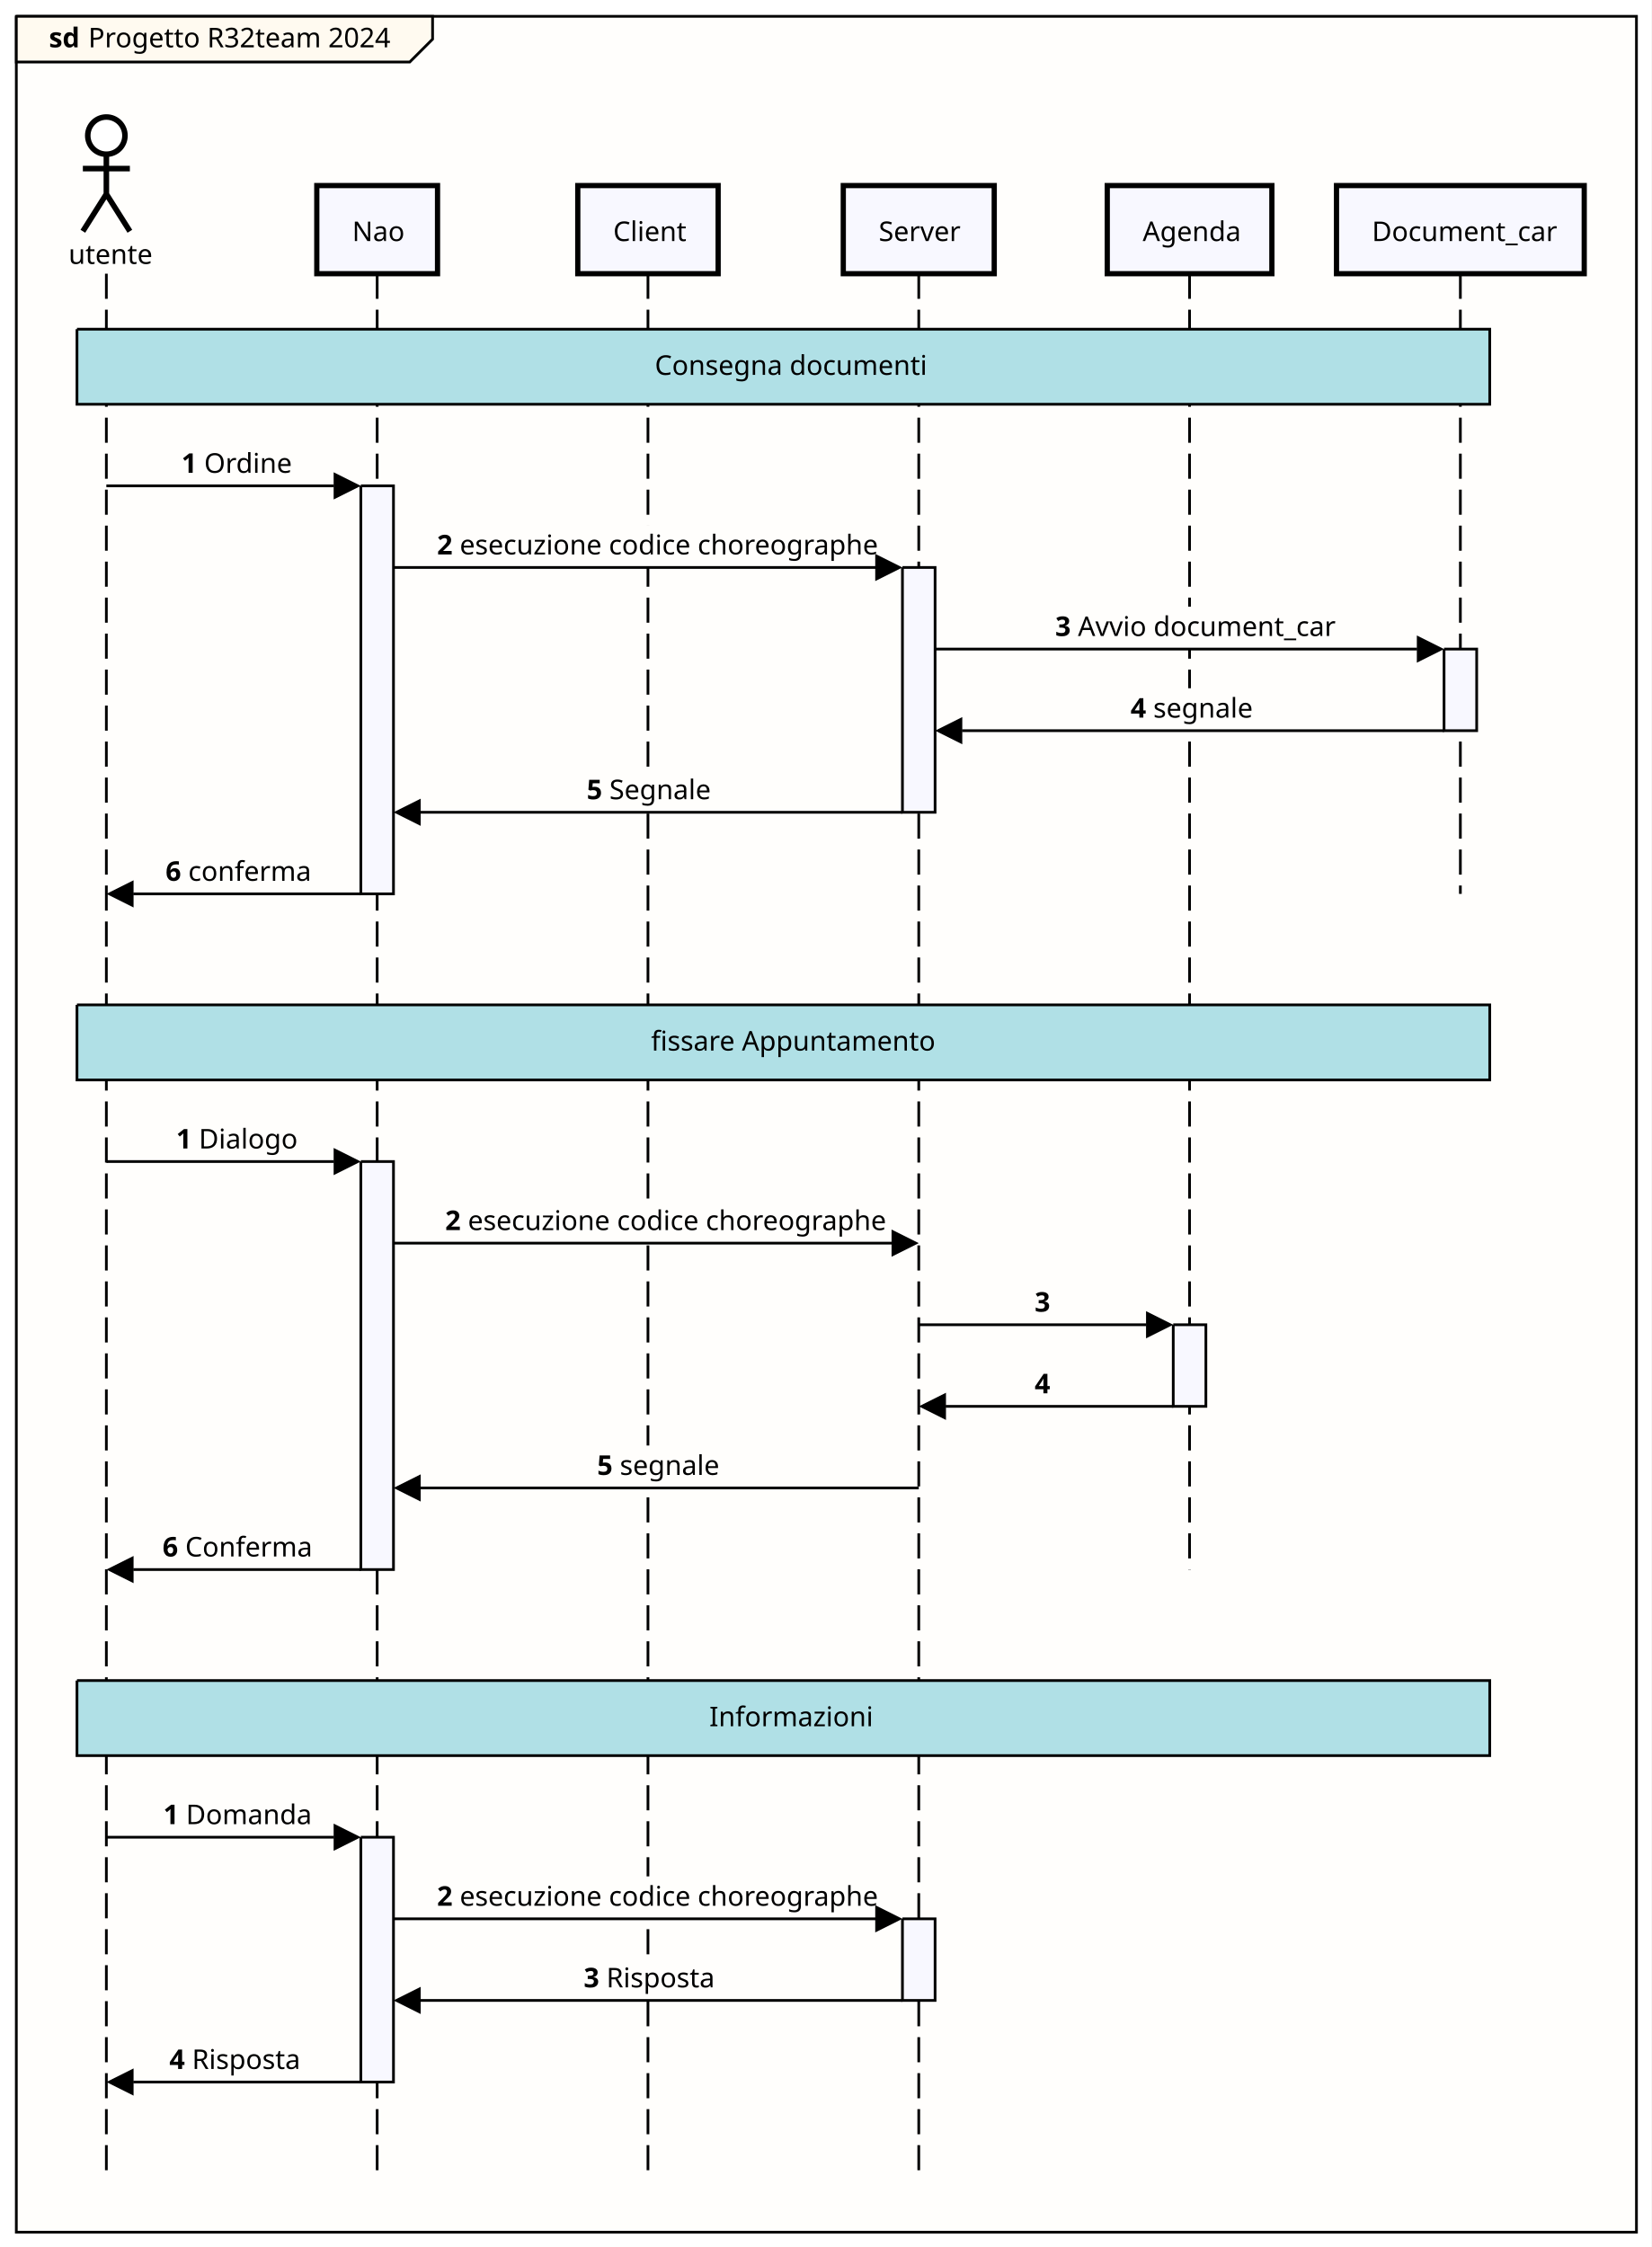
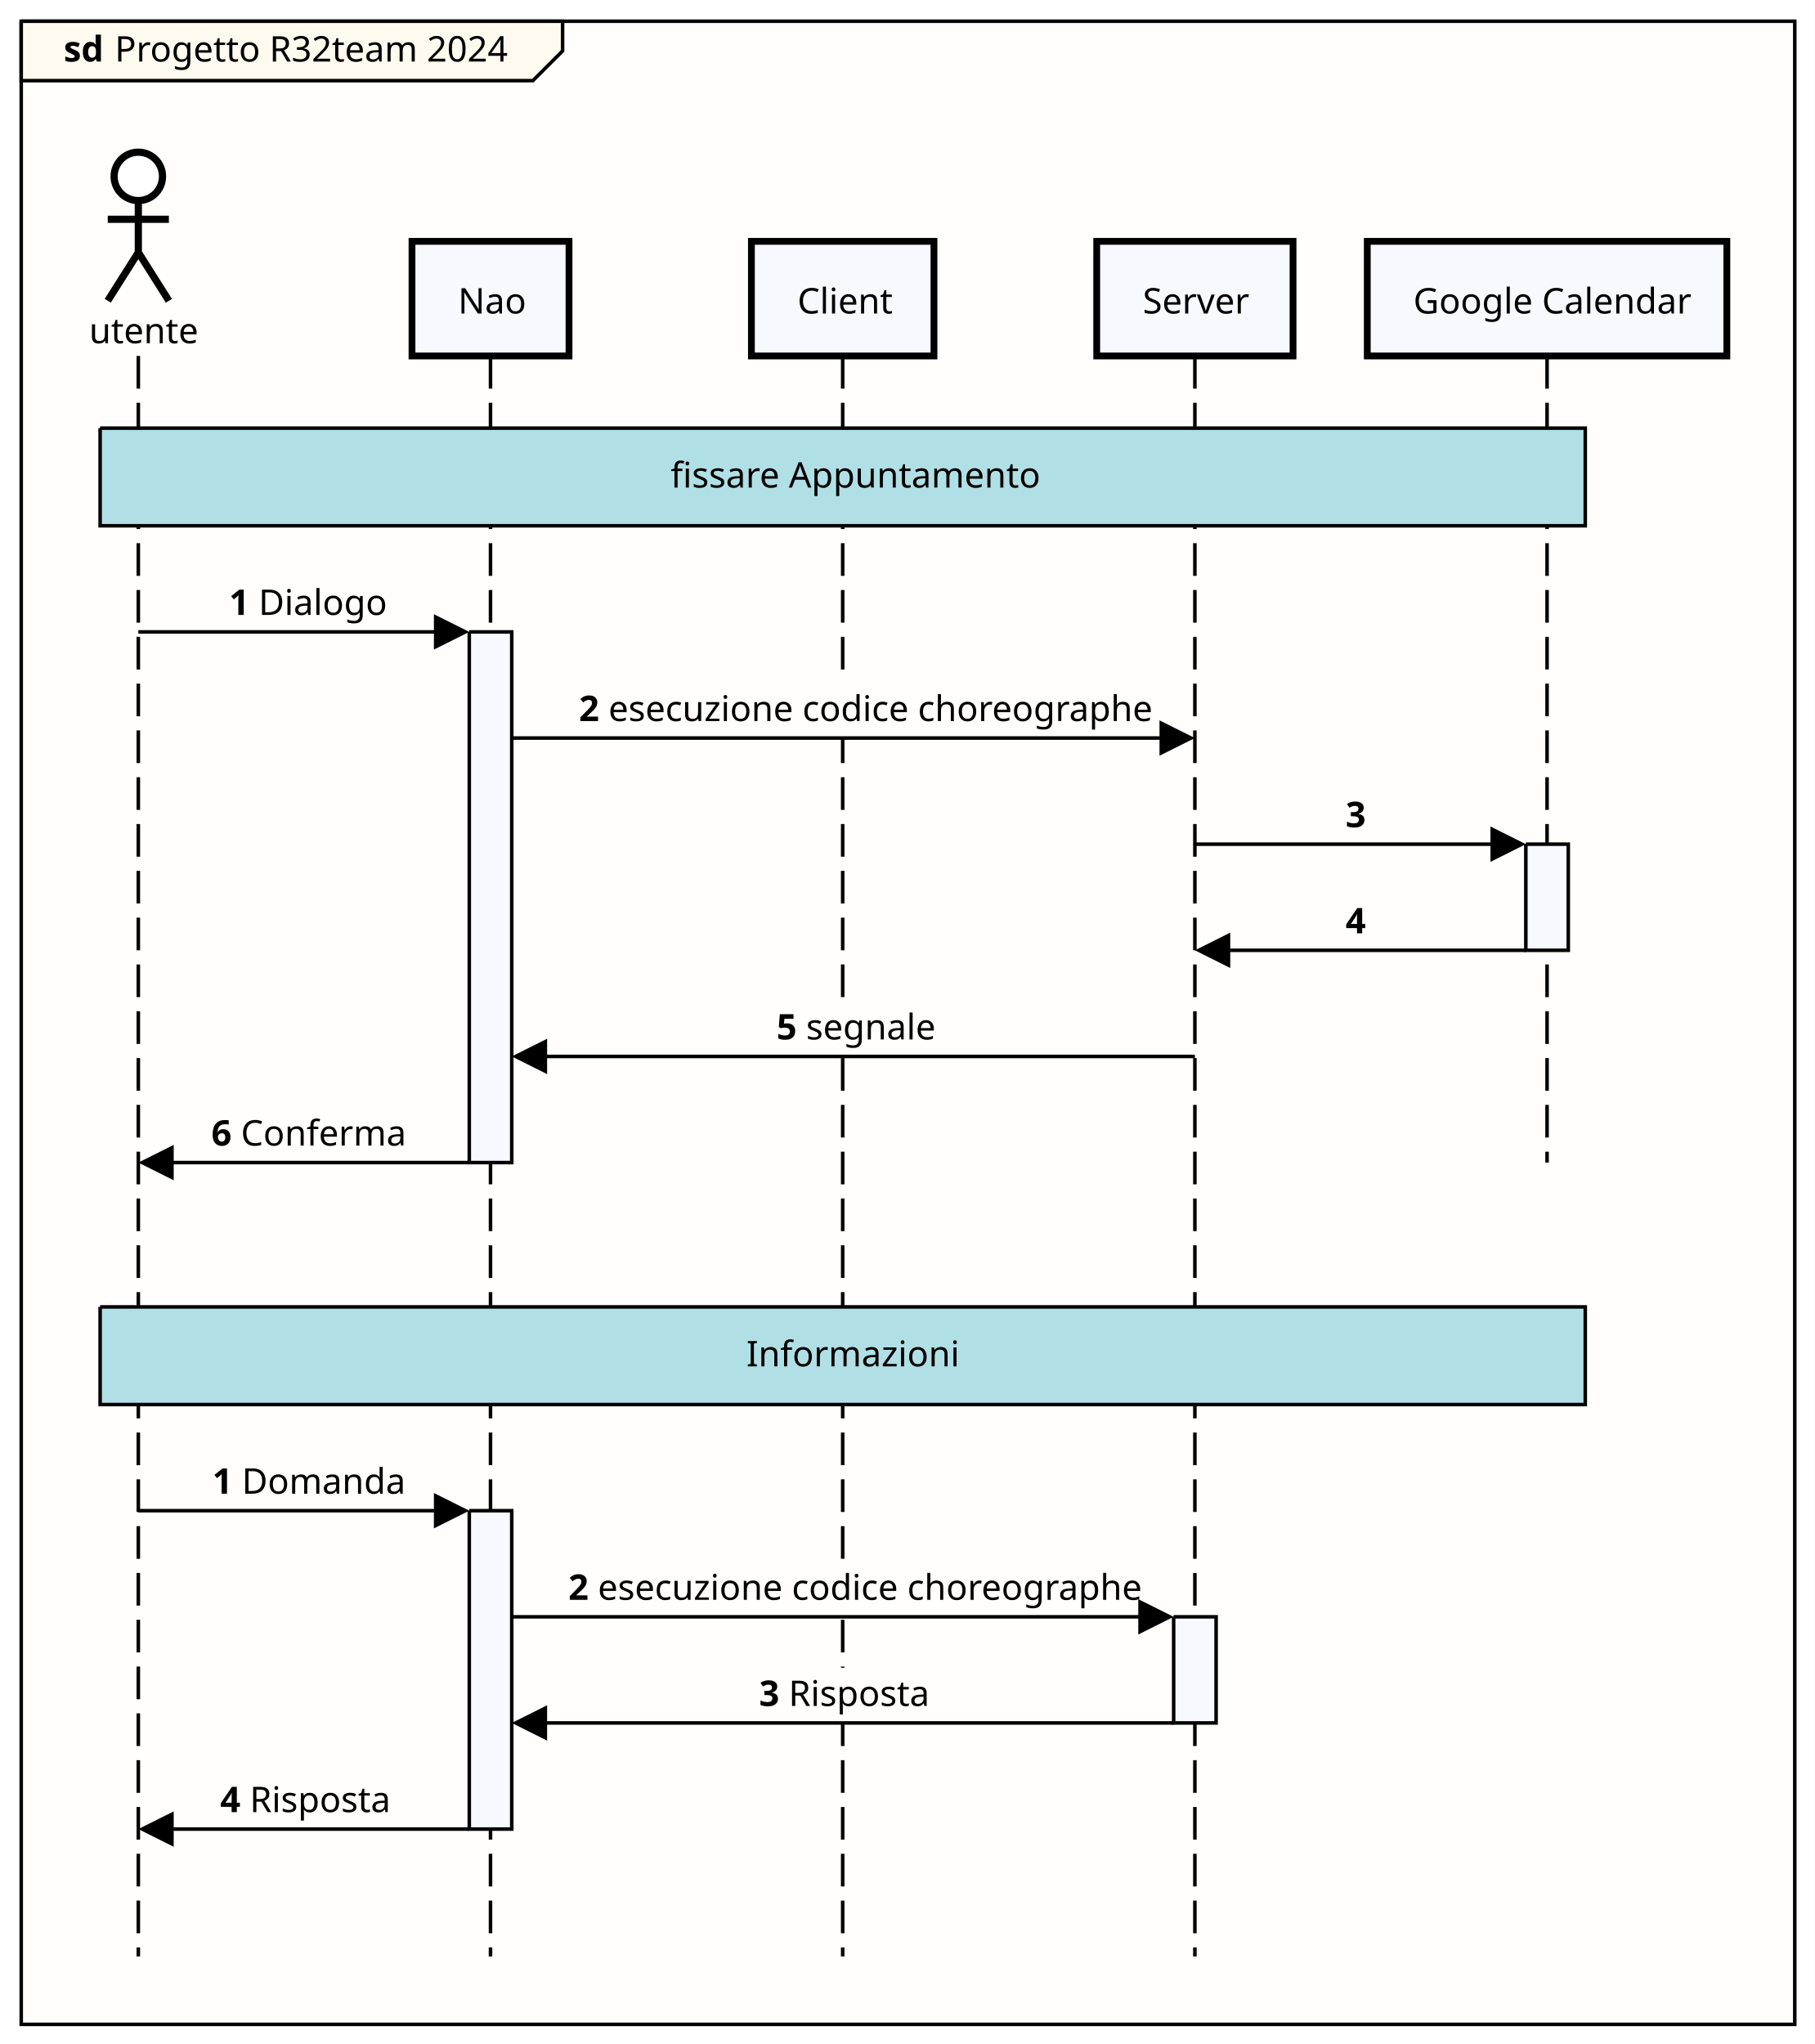
- <svg xmlns="http://www.w3.org/2000/svg" version="1.1" width="890" height="1211">
+ <svg xmlns="http://www.w3.org/2000/svg" version="1.1" width="752" height="847">
  <defs />
  <g>
    <g />
    <g />
    <g />
    <g />
    <g />
    <g />
    <g />
    <g />
    <g />
    <g />
    <g />
    <g />
    <g />
    <g />
    <g />
    <g />
    <g />
    <g />
    <g />
    <g />
    <g />
    <g />
    <g />
    <g />
    <g />
    <g />
    <g />
    <g />
    <g />
    <g />
    <g />
    <g />
    <g />
    <g />
    <g />
    <g />
    <g />
    <g />
    <g />
    <g />
    <g />
    <g />
    <g />
    <g />
-     <g />
-     <g />
-     <g />
-     <g />
-     <g />
-     <g />
-     <g />
-     <g />
-     <g />
-     <g />
-     <g />
-     <g />
-     <g />
-     <g />
-     <g />
-     <g />
-     <g />
-     <g />
-     <g />
-     <g />
-     <g />
-     <g />
-     <g />
-     <g />
-     <g />
-     <g />
-     <g />
-     <g />
-     <g>
-       <rect fill="white" stroke="none" x="0" y="0" width="890" height="1211" />
-     </g>
-     <g>
-       <rect fill="rgb(255,254,252)" stroke="none" x="8.796" y="8.796" width="873.152" height="1194.216" />
-     </g>
-     <g>
-       <path fill="none" stroke="black" paint-order="fill stroke markers" d=" M 57.322 147.507 L 57.322 1174.866" stroke-miterlimit="10" stroke-width="1.466" stroke-dasharray="13.532,5.864" />
-       <path fill="none" stroke="black" paint-order="fill stroke markers" d=" M 203.267 147.507 L 203.267 1174.866" stroke-miterlimit="10" stroke-width="1.466" stroke-dasharray="13.532,5.864" />
-       <path fill="none" stroke="black" paint-order="fill stroke markers" d=" M 349.212 147.507 L 349.212 1174.866" stroke-miterlimit="10" stroke-width="1.466" stroke-dasharray="13.532,5.864" />
-       <path fill="none" stroke="black" paint-order="fill stroke markers" d=" M 495.157 147.507 L 495.157 1174.866" stroke-miterlimit="10" stroke-width="1.466" stroke-dasharray="13.532,5.864" />
-       <path fill="none" stroke="black" paint-order="fill stroke markers" d=" M 641.103 147.507 L 641.103 845.9" stroke-miterlimit="10" stroke-width="1.466" stroke-dasharray="13.532,5.864" />
-       <path fill="none" stroke="black" paint-order="fill stroke markers" d=" M 787.048 147.507 L 787.048 481.75" stroke-miterlimit="10" stroke-width="1.466" stroke-dasharray="13.532,5.864" />
+     <g>
+       <rect fill="white" stroke="none" x="0" y="0" width="752" height="847" />
+     </g>
+     <g>
+       <rect fill="rgb(255,254,252)" stroke="none" x="8.796" y="8.796" width="734.959" height="830.067" />
+     </g>
+     <g>
+       <path fill="none" stroke="black" paint-order="fill stroke markers" d=" M 57.322 147.507 L 57.322 810.716" stroke-miterlimit="10" stroke-width="1.466" stroke-dasharray="13.532,5.864" />
+       <path fill="none" stroke="black" paint-order="fill stroke markers" d=" M 203.267 147.507 L 203.267 810.716" stroke-miterlimit="10" stroke-width="1.466" stroke-dasharray="13.532,5.864" />
+       <path fill="none" stroke="black" paint-order="fill stroke markers" d=" M 349.212 147.507 L 349.212 810.716" stroke-miterlimit="10" stroke-width="1.466" stroke-dasharray="13.532,5.864" />
+       <path fill="none" stroke="black" paint-order="fill stroke markers" d=" M 495.157 147.507 L 495.157 810.716" stroke-miterlimit="10" stroke-width="1.466" stroke-dasharray="13.532,5.864" />
+       <path fill="none" stroke="black" paint-order="fill stroke markers" d=" M 641.103 147.507 L 641.103 481.75" stroke-miterlimit="10" stroke-width="1.466" stroke-dasharray="13.532,5.864" />
    </g>
    <g>
      <g>
        <path fill="white" stroke="black" paint-order="fill stroke markers" d=" M 67.349 73.094 A 10.027 10.027 0 1 1 67.349 73.084 M 57.322 83.121 L 57.322 104.583 M 44.656 90.861 L 69.988 90.861 M 57.322 104.583 L 44.656 124.638 M 57.322 104.583 L 69.988 124.638" stroke-miterlimit="10" stroke-width="2.991" stroke-dasharray="" />
      </g>
      <g>
        <g />
        <text fill="black" stroke="none" font-family="sans-serif" font-size="11pt" font-style="normal" font-weight="normal" text-decoration="normal" x="36.943" y="142.229" text-anchor="start" dominant-baseline="alphabetic" xml:space="preserve">utente</text>
      </g>
      <path fill="none" stroke="none" />
      <g>
        <path fill="#F8F8FF" stroke="black" paint-order="fill stroke markers" d=" M 170.733 100.009 L 235.801 100.009 L 235.801 147.507 L 170.733 147.507 L 170.733 100.009 Z" stroke-miterlimit="10" stroke-width="2.815" stroke-dasharray="" />
      </g>
      <g>
        <g />
        <text fill="black" stroke="none" font-family="sans-serif" font-size="11pt" font-style="normal" font-weight="normal" text-decoration="normal" x="189.821" y="129.915" text-anchor="start" dominant-baseline="alphabetic" xml:space="preserve">Nao</text>
      </g>
      <path fill="none" stroke="none" />
      <g>
        <path fill="#F8F8FF" stroke="black" paint-order="fill stroke markers" d=" M 311.385 100.009 L 387.04 100.009 L 387.04 147.507 L 311.385 147.507 L 311.385 100.009 Z" stroke-miterlimit="10" stroke-width="2.815" stroke-dasharray="" />
      </g>
      <g>
        <g />
        <text fill="black" stroke="none" font-family="sans-serif" font-size="11pt" font-style="normal" font-weight="normal" text-decoration="normal" x="330.472" y="129.915" text-anchor="start" dominant-baseline="alphabetic" xml:space="preserve">Client</text>
      </g>
      <path fill="none" stroke="none" />
      <g>
        <path fill="#F8F8FF" stroke="black" paint-order="fill stroke markers" d=" M 454.481 100.009 L 535.834 100.009 L 535.834 147.507 L 454.481 147.507 L 454.481 100.009 Z" stroke-miterlimit="10" stroke-width="2.815" stroke-dasharray="" />
      </g>
      <g>
        <g />
        <text fill="black" stroke="none" font-family="sans-serif" font-size="11pt" font-style="normal" font-weight="normal" text-decoration="normal" x="473.568" y="129.915" text-anchor="start" dominant-baseline="alphabetic" xml:space="preserve">Server</text>
      </g>
      <path fill="none" stroke="none" />
      <g>
-         <path fill="#F8F8FF" stroke="black" paint-order="fill stroke markers" d=" M 596.744 100.009 L 685.462 100.009 L 685.462 147.507 L 596.744 147.507 L 596.744 100.009 Z" stroke-miterlimit="10" stroke-width="2.815" stroke-dasharray="" />
-       </g>
-       <g>
-         <g />
-         <text fill="black" stroke="none" font-family="sans-serif" font-size="11pt" font-style="normal" font-weight="normal" text-decoration="normal" x="615.831" y="129.915" text-anchor="start" dominant-baseline="alphabetic" xml:space="preserve">Agenda</text>
-       </g>
-       <path fill="none" stroke="none" />
-       <g>
-         <path fill="#F8F8FF" stroke="black" paint-order="fill stroke markers" d=" M 720.294 100.009 L 853.801 100.009 L 853.801 147.507 L 720.294 147.507 L 720.294 100.009 Z" stroke-miterlimit="10" stroke-width="2.815" stroke-dasharray="" />
-       </g>
-       <g>
-         <g />
-         <text fill="black" stroke="none" font-family="sans-serif" font-size="11pt" font-style="normal" font-weight="normal" text-decoration="normal" x="739.381" y="129.915" text-anchor="start" dominant-baseline="alphabetic" xml:space="preserve">Document_car</text>
+         <path fill="#F8F8FF" stroke="black" paint-order="fill stroke markers" d=" M 566.597 100.009 L 715.608 100.009 L 715.608 147.507 L 566.597 147.507 L 566.597 100.009 Z" stroke-miterlimit="10" stroke-width="2.815" stroke-dasharray="" />
+       </g>
+       <g>
+         <g />
+         <text fill="black" stroke="none" font-family="sans-serif" font-size="11pt" font-style="normal" font-weight="normal" text-decoration="normal" x="585.684" y="129.915" text-anchor="start" dominant-baseline="alphabetic" xml:space="preserve">Google Calendar</text>
      </g>
    </g>
    <g>
      <path fill="#F8F8FF" stroke="black" paint-order="fill stroke markers" d=" M 194.471 261.853 L 212.063 261.853 L 212.063 481.75 L 194.471 481.75 L 194.471 261.853" stroke-miterlimit="10" stroke-width="1.466" stroke-dasharray="" />
-       <path fill="#F8F8FF" stroke="black" paint-order="fill stroke markers" d=" M 486.362 305.833 L 503.953 305.833 L 503.953 437.771 L 486.362 437.771 L 486.362 305.833" stroke-miterlimit="10" stroke-width="1.466" stroke-dasharray="" />
-       <path fill="#F8F8FF" stroke="black" paint-order="fill stroke markers" d=" M 778.252 349.812 L 795.844 349.812 L 795.844 393.791 L 778.252 393.791 L 778.252 349.812" stroke-miterlimit="10" stroke-width="1.466" stroke-dasharray="" />
-       <path fill="#F8F8FF" stroke="black" paint-order="fill stroke markers" d=" M 194.471 626.003 L 212.063 626.003 L 212.063 845.9 L 194.471 845.9 L 194.471 626.003" stroke-miterlimit="10" stroke-width="1.466" stroke-dasharray="" />
-       <path fill="#F8F8FF" stroke="black" paint-order="fill stroke markers" d=" M 632.307 713.961 L 649.898 713.961 L 649.898 757.941 L 632.307 757.941 L 632.307 713.961" stroke-miterlimit="10" stroke-width="1.466" stroke-dasharray="" />
-       <path fill="#F8F8FF" stroke="black" paint-order="fill stroke markers" d=" M 194.471 990.152 L 212.063 990.152 L 212.063 1122.09 L 194.471 1122.09 L 194.471 990.152" stroke-miterlimit="10" stroke-width="1.466" stroke-dasharray="" />
-       <path fill="#F8F8FF" stroke="black" paint-order="fill stroke markers" d=" M 486.362 1034.131 L 503.953 1034.131 L 503.953 1078.111 L 486.362 1078.111 L 486.362 1034.131" stroke-miterlimit="10" stroke-width="1.466" stroke-dasharray="" />
-       <g>
-         <g />
-         <g />
-         <path fill="none" stroke="black" paint-order="fill stroke markers" d=" M 8.796 8.796 L 881.948 8.796 L 881.948 1203.012 L 8.796 1203.012 L 8.796 8.796 Z" stroke-miterlimit="10" stroke-width="1.466" stroke-dasharray="" />
+       <path fill="#F8F8FF" stroke="black" paint-order="fill stroke markers" d=" M 632.307 349.812 L 649.898 349.812 L 649.898 393.791 L 632.307 393.791 L 632.307 349.812" stroke-miterlimit="10" stroke-width="1.466" stroke-dasharray="" />
+       <path fill="#F8F8FF" stroke="black" paint-order="fill stroke markers" d=" M 194.471 626.003 L 212.063 626.003 L 212.063 757.941 L 194.471 757.941 L 194.471 626.003" stroke-miterlimit="10" stroke-width="1.466" stroke-dasharray="" />
+       <path fill="#F8F8FF" stroke="black" paint-order="fill stroke markers" d=" M 486.362 669.982 L 503.953 669.982 L 503.953 713.961 L 486.362 713.961 L 486.362 669.982" stroke-miterlimit="10" stroke-width="1.466" stroke-dasharray="" />
+       <g>
+         <g />
+         <g />
+         <path fill="none" stroke="black" paint-order="fill stroke markers" d=" M 8.796 8.796 L 743.755 8.796 L 743.755 838.863 L 8.796 838.863 L 8.796 8.796 Z" stroke-miterlimit="10" stroke-width="1.466" stroke-dasharray="" />
        <path fill="#FFFAF0" stroke="black" paint-order="fill stroke markers" d=" M 8.796 8.796 L 8.796 33.424 L 220.823 33.424 L 233.137 21.11 L 233.137 8.796 L 8.796 8.796" stroke-miterlimit="10" stroke-width="1.466" stroke-dasharray="" />
        <text fill="black" stroke="none" font-family="sans-serif" font-size="11pt" font-style="normal" font-weight="bold" text-decoration="normal" x="26.388" y="25.508" text-anchor="start" dominant-baseline="alphabetic" xml:space="preserve">sd</text>
        <text fill="black" stroke="none" font-family="sans-serif" font-size="11pt" font-style="normal" font-weight="normal" text-decoration="normal" x="47.569" y="25.508" text-anchor="start" dominant-baseline="alphabetic" xml:space="preserve">Progetto R32team 2024</text>
      </g>
-       <path fill="#B0E0E6" stroke="black" paint-order="fill stroke markers" d=" M 41.489 177.413 L 802.88 177.413 L 802.88 217.874 L 41.489 217.874 L 41.489 177.413" stroke-miterlimit="10" stroke-width="1.466" stroke-dasharray="" />
-       <g>
-         <text fill="black" stroke="none" font-family="sans-serif" font-size="11pt" font-style="normal" font-weight="normal" text-decoration="normal" x="352.911" y="202.041" text-anchor="start" dominant-baseline="alphabetic" xml:space="preserve">Consegna documenti</text>
-       </g>
-       <g>
-         <g>
-           <rect fill="rgb(255,254,252)" stroke="none" x="95.144" y="238.984" width="61.505" height="22.869" />
-         </g>
-         <text fill="black" stroke="none" font-family="sans-serif" font-size="11pt" font-style="normal" font-weight="normal" text-decoration="normal" x="110.009" y="254.817" text-anchor="start" dominant-baseline="alphabetic" xml:space="preserve">Ordine</text>
-         <g>
-           <text fill="black" stroke="none" font-family="sans-serif" font-size="11pt" font-style="normal" font-weight="bold" text-decoration="normal" x="97.783" y="254.817" text-anchor="start" dominant-baseline="alphabetic" xml:space="preserve">1 </text>
+       <path fill="#B0E0E6" stroke="black" paint-order="fill stroke markers" d=" M 41.489 177.413 L 656.935 177.413 L 656.935 217.874 L 41.489 217.874 L 41.489 177.413" stroke-miterlimit="10" stroke-width="1.466" stroke-dasharray="" />
+       <g>
+         <text fill="black" stroke="none" font-family="sans-serif" font-size="11pt" font-style="normal" font-weight="normal" text-decoration="normal" x="277.906" y="202.041" text-anchor="start" dominant-baseline="alphabetic" xml:space="preserve">fissare Appuntamento</text>
+       </g>
+       <g>
+         <g>
+           <rect fill="rgb(255,254,252)" stroke="none" x="92.288" y="238.984" width="67.217" height="22.869" />
+         </g>
+         <text fill="black" stroke="none" font-family="sans-serif" font-size="11pt" font-style="normal" font-weight="normal" text-decoration="normal" x="107.153" y="254.817" text-anchor="start" dominant-baseline="alphabetic" xml:space="preserve">Dialogo</text>
+         <g>
+           <text fill="black" stroke="none" font-family="sans-serif" font-size="11pt" font-style="normal" font-weight="bold" text-decoration="normal" x="94.927" y="254.817" text-anchor="start" dominant-baseline="alphabetic" xml:space="preserve">1 </text>
        </g>
      </g>
      <g>
        <path fill="none" stroke="black" paint-order="fill stroke markers" d=" M 57.322 261.853 L 179.987 261.853" stroke-miterlimit="10" stroke-width="1.466" stroke-dasharray="" />
        <g transform="translate(194.4713,261.8533) translate(-194.4713,-261.8533)">
          <path fill="black" stroke="none" paint-order="stroke fill markers" d=" M 179.812 254.523 L 194.471 261.853 L 179.812 269.183 Z" />
        </g>
      </g>
      <g>
        <g>
-           <rect fill="rgb(255,254,252)" stroke="none" x="232.88" y="282.963" width="232.665" height="22.869" />
-         </g>
-         <text fill="black" stroke="none" font-family="sans-serif" font-size="11pt" font-style="normal" font-weight="normal" text-decoration="normal" x="247.745" y="298.796" text-anchor="start" dominant-baseline="alphabetic" xml:space="preserve">esecuzione codice choreographe</text>
-         <g>
-           <text fill="black" stroke="none" font-family="sans-serif" font-size="11pt" font-style="normal" font-weight="bold" text-decoration="normal" x="235.519" y="298.796" text-anchor="start" dominant-baseline="alphabetic" xml:space="preserve">2 </text>
-         </g>
-       </g>
-       <g>
-         <path fill="none" stroke="black" paint-order="fill stroke markers" d=" M 212.063 305.833 L 471.878 305.833" stroke-miterlimit="10" stroke-width="1.466" stroke-dasharray="" />
-         <g transform="translate(486.3616,305.8327) translate(-486.3616,-305.8327)">
-           <path fill="black" stroke="none" paint-order="stroke fill markers" d=" M 471.702 298.503 L 486.362 305.833 L 471.702 313.163 Z" />
-         </g>
-       </g>
-       <g>
-         <g>
-           <rect fill="rgb(255,254,252)" stroke="none" x="566.069" y="326.943" width="150.066" height="22.869" />
-         </g>
-         <text fill="black" stroke="none" font-family="sans-serif" font-size="11pt" font-style="normal" font-weight="normal" text-decoration="normal" x="580.934" y="342.775" text-anchor="start" dominant-baseline="alphabetic" xml:space="preserve">Avvio document_car</text>
-         <g>
-           <text fill="black" stroke="none" font-family="sans-serif" font-size="11pt" font-style="normal" font-weight="bold" text-decoration="normal" x="568.708" y="342.775" text-anchor="start" dominant-baseline="alphabetic" xml:space="preserve">3 </text>
-         </g>
-       </g>
-       <g>
-         <path fill="none" stroke="black" paint-order="fill stroke markers" d=" M 503.953 349.812 L 763.768 349.812" stroke-miterlimit="10" stroke-width="1.466" stroke-dasharray="" />
-         <g transform="translate(778.2518,349.8121) translate(-778.2518,-349.8121)">
-           <path fill="black" stroke="none" paint-order="stroke fill markers" d=" M 763.592 342.482 L 778.252 349.812 L 763.592 357.142 Z" />
-         </g>
-       </g>
-       <g>
-         <g>
-           <rect fill="rgb(255,254,252)" stroke="none" x="606.674" y="370.922" width="68.857" height="22.869" />
-         </g>
-         <text fill="black" stroke="none" font-family="sans-serif" font-size="11pt" font-style="normal" font-weight="normal" text-decoration="normal" x="621.539" y="386.755" text-anchor="start" dominant-baseline="alphabetic" xml:space="preserve">segnale</text>
-         <g>
-           <text fill="black" stroke="none" font-family="sans-serif" font-size="11pt" font-style="normal" font-weight="bold" text-decoration="normal" x="609.313" y="386.755" text-anchor="start" dominant-baseline="alphabetic" xml:space="preserve">4 </text>
-         </g>
-       </g>
-       <g>
-         <path fill="none" stroke="black" paint-order="fill stroke markers" d=" M 778.252 393.791 L 518.437 393.791" stroke-miterlimit="10" stroke-width="1.466" stroke-dasharray="" />
-         <g transform="translate(503.9533,393.7915) translate(-503.9533,-393.7915)">
-           <path fill="black" stroke="none" paint-order="stroke fill markers" d=" M 518.613 386.462 L 503.953 393.791 L 518.613 401.121 Z" />
-         </g>
-       </g>
-       <g>
-         <g>
-           <rect fill="rgb(255,254,252)" stroke="none" x="313.56" y="414.902" width="71.305" height="22.869" />
-         </g>
-         <text fill="black" stroke="none" font-family="sans-serif" font-size="11pt" font-style="normal" font-weight="normal" text-decoration="normal" x="328.425" y="430.734" text-anchor="start" dominant-baseline="alphabetic" xml:space="preserve">Segnale</text>
-         <g>
-           <text fill="black" stroke="none" font-family="sans-serif" font-size="11pt" font-style="normal" font-weight="bold" text-decoration="normal" x="316.199" y="430.734" text-anchor="start" dominant-baseline="alphabetic" xml:space="preserve">5 </text>
-         </g>
-       </g>
-       <g>
-         <path fill="none" stroke="black" paint-order="fill stroke markers" d=" M 486.362 437.771 L 226.547 437.771" stroke-miterlimit="10" stroke-width="1.466" stroke-dasharray="" />
+           <rect fill="rgb(255,254,252)" stroke="none" x="237.278" y="282.963" width="232.665" height="22.869" />
+         </g>
+         <text fill="black" stroke="none" font-family="sans-serif" font-size="11pt" font-style="normal" font-weight="normal" text-decoration="normal" x="252.143" y="298.796" text-anchor="start" dominant-baseline="alphabetic" xml:space="preserve">esecuzione codice choreographe</text>
+         <g>
+           <text fill="black" stroke="none" font-family="sans-serif" font-size="11pt" font-style="normal" font-weight="bold" text-decoration="normal" x="239.917" y="298.796" text-anchor="start" dominant-baseline="alphabetic" xml:space="preserve">2 </text>
+         </g>
+       </g>
+       <g>
+         <path fill="none" stroke="black" paint-order="fill stroke markers" d=" M 212.063 305.833 L 480.674 305.833" stroke-miterlimit="10" stroke-width="1.466" stroke-dasharray="" />
+         <g transform="translate(495.1575,305.8327) translate(-495.1575,-305.8327)">
+           <path fill="black" stroke="none" paint-order="stroke fill markers" d=" M 480.498 298.503 L 495.157 305.833 L 480.498 313.163 Z" />
+         </g>
+       </g>
+       <g>
+         <g>
+           <rect fill="rgb(255,254,252)" stroke="none" x="554.98" y="326.943" width="17.504" height="22.869" />
+         </g>
+         <text fill="black" stroke="none" font-family="sans-serif" font-size="11pt" font-style="normal" font-weight="normal" text-decoration="normal" x="569.845" y="342.775" text-anchor="start" dominant-baseline="alphabetic" xml:space="preserve" />
+         <g>
+           <text fill="black" stroke="none" font-family="sans-serif" font-size="11pt" font-style="normal" font-weight="bold" text-decoration="normal" x="557.619" y="342.775" text-anchor="start" dominant-baseline="alphabetic" xml:space="preserve">3 </text>
+         </g>
+       </g>
+       <g>
+         <path fill="none" stroke="black" paint-order="fill stroke markers" d=" M 495.157 349.812 L 617.823 349.812" stroke-miterlimit="10" stroke-width="1.466" stroke-dasharray="" />
+         <g transform="translate(632.3067,349.8121) translate(-632.3067,-349.8121)">
+           <path fill="black" stroke="none" paint-order="stroke fill markers" d=" M 617.647 342.482 L 632.307 349.812 L 617.647 357.142 Z" />
+         </g>
+       </g>
+       <g>
+         <g>
+           <rect fill="rgb(255,254,252)" stroke="none" x="554.98" y="370.922" width="17.504" height="22.869" />
+         </g>
+         <text fill="black" stroke="none" font-family="sans-serif" font-size="11pt" font-style="normal" font-weight="normal" text-decoration="normal" x="569.845" y="386.755" text-anchor="start" dominant-baseline="alphabetic" xml:space="preserve" />
+         <g>
+           <text fill="black" stroke="none" font-family="sans-serif" font-size="11pt" font-style="normal" font-weight="bold" text-decoration="normal" x="557.619" y="386.755" text-anchor="start" dominant-baseline="alphabetic" xml:space="preserve">4 </text>
+         </g>
+       </g>
+       <g>
+         <path fill="none" stroke="black" paint-order="fill stroke markers" d=" M 632.307 393.791 L 509.641 393.791" stroke-miterlimit="10" stroke-width="1.466" stroke-dasharray="" />
+         <g transform="translate(495.1575,393.7915) translate(-495.1575,-393.7915)">
+           <path fill="black" stroke="none" paint-order="stroke fill markers" d=" M 509.817 386.462 L 495.157 393.791 L 509.817 401.121 Z" />
+         </g>
+       </g>
+       <g>
+         <g>
+           <rect fill="rgb(255,254,252)" stroke="none" x="319.182" y="414.902" width="68.857" height="22.869" />
+         </g>
+         <text fill="black" stroke="none" font-family="sans-serif" font-size="11pt" font-style="normal" font-weight="normal" text-decoration="normal" x="334.047" y="430.734" text-anchor="start" dominant-baseline="alphabetic" xml:space="preserve">segnale</text>
+         <g>
+           <text fill="black" stroke="none" font-family="sans-serif" font-size="11pt" font-style="normal" font-weight="bold" text-decoration="normal" x="321.821" y="430.734" text-anchor="start" dominant-baseline="alphabetic" xml:space="preserve">5 </text>
+         </g>
+       </g>
+       <g>
+         <path fill="none" stroke="black" paint-order="fill stroke markers" d=" M 495.157 437.771 L 226.547 437.771" stroke-miterlimit="10" stroke-width="1.466" stroke-dasharray="" />
        <g transform="translate(212.0631,437.7709) translate(-212.0631,-437.7709)">
          <path fill="black" stroke="none" paint-order="stroke fill markers" d=" M 226.723 430.441 L 212.063 437.771 L 226.723 445.101 Z" />
        </g>
      </g>
      <g>
        <g>
-           <rect fill="rgb(255,254,252)" stroke="none" x="86.59" y="458.881" width="78.613" height="22.869" />
-         </g>
-         <text fill="black" stroke="none" font-family="sans-serif" font-size="11pt" font-style="normal" font-weight="normal" text-decoration="normal" x="101.455" y="474.714" text-anchor="start" dominant-baseline="alphabetic" xml:space="preserve">conferma</text>
-         <g>
-           <text fill="black" stroke="none" font-family="sans-serif" font-size="11pt" font-style="normal" font-weight="bold" text-decoration="normal" x="89.229" y="474.714" text-anchor="start" dominant-baseline="alphabetic" xml:space="preserve">6 </text>
+           <rect fill="rgb(255,254,252)" stroke="none" x="84.962" y="458.881" width="81.87" height="22.869" />
+         </g>
+         <text fill="black" stroke="none" font-family="sans-serif" font-size="11pt" font-style="normal" font-weight="normal" text-decoration="normal" x="99.827" y="474.714" text-anchor="start" dominant-baseline="alphabetic" xml:space="preserve">Conferma</text>
+         <g>
+           <text fill="black" stroke="none" font-family="sans-serif" font-size="11pt" font-style="normal" font-weight="bold" text-decoration="normal" x="87.6" y="474.714" text-anchor="start" dominant-baseline="alphabetic" xml:space="preserve">6 </text>
        </g>
      </g>
      <g>
        <path fill="none" stroke="black" paint-order="fill stroke markers" d=" M 194.471 481.75 L 71.806 481.75" stroke-miterlimit="10" stroke-width="1.466" stroke-dasharray="" />
        <g transform="translate(57.32207,481.7503) translate(-57.32207,-481.7503)">
          <path fill="black" stroke="none" paint-order="stroke fill markers" d=" M 71.982 474.42 L 57.322 481.75 L 71.982 489.08 Z" />
        </g>
      </g>
-       <path fill="#B0E0E6" stroke="black" paint-order="fill stroke markers" d=" M 41.489 541.562 L 802.88 541.562 L 802.88 582.023 L 41.489 582.023 L 41.489 541.562" stroke-miterlimit="10" stroke-width="1.466" stroke-dasharray="" />
-       <g>
-         <text fill="black" stroke="none" font-family="sans-serif" font-size="11pt" font-style="normal" font-weight="normal" text-decoration="normal" x="350.879" y="566.191" text-anchor="start" dominant-baseline="alphabetic" xml:space="preserve">fissare Appuntamento</text>
-       </g>
-       <g>
-         <g>
-           <rect fill="rgb(255,254,252)" stroke="none" x="92.288" y="603.133" width="67.217" height="22.869" />
-         </g>
-         <text fill="black" stroke="none" font-family="sans-serif" font-size="11pt" font-style="normal" font-weight="normal" text-decoration="normal" x="107.153" y="618.966" text-anchor="start" dominant-baseline="alphabetic" xml:space="preserve">Dialogo</text>
-         <g>
-           <text fill="black" stroke="none" font-family="sans-serif" font-size="11pt" font-style="normal" font-weight="bold" text-decoration="normal" x="94.927" y="618.966" text-anchor="start" dominant-baseline="alphabetic" xml:space="preserve">1 </text>
+       <path fill="#B0E0E6" stroke="black" paint-order="fill stroke markers" d=" M 41.489 541.562 L 656.935 541.562 L 656.935 582.023 L 41.489 582.023 L 41.489 541.562" stroke-miterlimit="10" stroke-width="1.466" stroke-dasharray="" />
+       <g>
+         <text fill="black" stroke="none" font-family="sans-serif" font-size="11pt" font-style="normal" font-weight="normal" text-decoration="normal" x="309.288" y="566.191" text-anchor="start" dominant-baseline="alphabetic" xml:space="preserve">Informazioni</text>
+       </g>
+       <g>
+         <g>
+           <rect fill="rgb(255,254,252)" stroke="none" x="85.362" y="603.133" width="81.068" height="22.869" />
+         </g>
+         <text fill="black" stroke="none" font-family="sans-serif" font-size="11pt" font-style="normal" font-weight="normal" text-decoration="normal" x="100.227" y="618.966" text-anchor="start" dominant-baseline="alphabetic" xml:space="preserve">Domanda</text>
+         <g>
+           <text fill="black" stroke="none" font-family="sans-serif" font-size="11pt" font-style="normal" font-weight="bold" text-decoration="normal" x="88.001" y="618.966" text-anchor="start" dominant-baseline="alphabetic" xml:space="preserve">1 </text>
        </g>
      </g>
      <g>
        <path fill="none" stroke="black" paint-order="fill stroke markers" d=" M 57.322 626.003 L 179.987 626.003" stroke-miterlimit="10" stroke-width="1.466" stroke-dasharray="" />
        <g transform="translate(194.4713,626.0027) translate(-194.4713,-626.0027)">
          <path fill="black" stroke="none" paint-order="stroke fill markers" d=" M 179.812 618.673 L 194.471 626.003 L 179.812 633.333 Z" />
        </g>
      </g>
      <g>
        <g>
-           <rect fill="rgb(255,254,252)" stroke="none" x="237.278" y="647.113" width="232.665" height="22.869" />
-         </g>
-         <text fill="black" stroke="none" font-family="sans-serif" font-size="11pt" font-style="normal" font-weight="normal" text-decoration="normal" x="252.143" y="662.945" text-anchor="start" dominant-baseline="alphabetic" xml:space="preserve">esecuzione codice choreographe</text>
-         <g>
-           <text fill="black" stroke="none" font-family="sans-serif" font-size="11pt" font-style="normal" font-weight="bold" text-decoration="normal" x="239.917" y="662.945" text-anchor="start" dominant-baseline="alphabetic" xml:space="preserve">2 </text>
-         </g>
-       </g>
-       <g>
-         <path fill="none" stroke="black" paint-order="fill stroke markers" d=" M 212.063 669.982 L 480.674 669.982" stroke-miterlimit="10" stroke-width="1.466" stroke-dasharray="" />
-         <g transform="translate(495.1575,669.9821) translate(-495.1575,-669.9821)">
-           <path fill="black" stroke="none" paint-order="stroke fill markers" d=" M 480.498 662.652 L 495.157 669.982 L 480.498 677.312 Z" />
-         </g>
-       </g>
-       <g>
-         <g>
-           <rect fill="rgb(255,254,252)" stroke="none" x="554.98" y="691.092" width="17.504" height="22.869" />
-         </g>
-         <text fill="black" stroke="none" font-family="sans-serif" font-size="11pt" font-style="normal" font-weight="normal" text-decoration="normal" x="569.845" y="706.925" text-anchor="start" dominant-baseline="alphabetic" xml:space="preserve" />
-         <g>
-           <text fill="black" stroke="none" font-family="sans-serif" font-size="11pt" font-style="normal" font-weight="bold" text-decoration="normal" x="557.619" y="706.925" text-anchor="start" dominant-baseline="alphabetic" xml:space="preserve">3 </text>
-         </g>
-       </g>
-       <g>
-         <path fill="none" stroke="black" paint-order="fill stroke markers" d=" M 495.157 713.961 L 617.823 713.961" stroke-miterlimit="10" stroke-width="1.466" stroke-dasharray="" />
-         <g transform="translate(632.3067,713.9615) translate(-632.3067,-713.9615)">
-           <path fill="black" stroke="none" paint-order="stroke fill markers" d=" M 617.647 706.632 L 632.307 713.961 L 617.647 721.291 Z" />
-         </g>
-       </g>
-       <g>
-         <g>
-           <rect fill="rgb(255,254,252)" stroke="none" x="554.98" y="735.072" width="17.504" height="22.869" />
-         </g>
-         <text fill="black" stroke="none" font-family="sans-serif" font-size="11pt" font-style="normal" font-weight="normal" text-decoration="normal" x="569.845" y="750.904" text-anchor="start" dominant-baseline="alphabetic" xml:space="preserve" />
-         <g>
-           <text fill="black" stroke="none" font-family="sans-serif" font-size="11pt" font-style="normal" font-weight="bold" text-decoration="normal" x="557.619" y="750.904" text-anchor="start" dominant-baseline="alphabetic" xml:space="preserve">4 </text>
-         </g>
-       </g>
-       <g>
-         <path fill="none" stroke="black" paint-order="fill stroke markers" d=" M 632.307 757.941 L 509.641 757.941" stroke-miterlimit="10" stroke-width="1.466" stroke-dasharray="" />
-         <g transform="translate(495.1575,757.9409) translate(-495.1575,-757.9409)">
-           <path fill="black" stroke="none" paint-order="stroke fill markers" d=" M 509.817 750.611 L 495.157 757.941 L 509.817 765.271 Z" />
-         </g>
-       </g>
-       <g>
-         <g>
-           <rect fill="rgb(255,254,252)" stroke="none" x="319.182" y="779.051" width="68.857" height="22.869" />
-         </g>
-         <text fill="black" stroke="none" font-family="sans-serif" font-size="11pt" font-style="normal" font-weight="normal" text-decoration="normal" x="334.047" y="794.884" text-anchor="start" dominant-baseline="alphabetic" xml:space="preserve">segnale</text>
-         <g>
-           <text fill="black" stroke="none" font-family="sans-serif" font-size="11pt" font-style="normal" font-weight="bold" text-decoration="normal" x="321.821" y="794.884" text-anchor="start" dominant-baseline="alphabetic" xml:space="preserve">5 </text>
-         </g>
-       </g>
-       <g>
-         <path fill="none" stroke="black" paint-order="fill stroke markers" d=" M 495.157 801.92 L 226.547 801.92" stroke-miterlimit="10" stroke-width="1.466" stroke-dasharray="" />
-         <g transform="translate(212.0631,801.9203) translate(-212.0631,-801.9203)">
-           <path fill="black" stroke="none" paint-order="stroke fill markers" d=" M 226.723 794.59 L 212.063 801.92 L 226.723 809.25 Z" />
-         </g>
-       </g>
-       <g>
-         <g>
-           <rect fill="rgb(255,254,252)" stroke="none" x="84.962" y="823.03" width="81.87" height="22.869" />
-         </g>
-         <text fill="black" stroke="none" font-family="sans-serif" font-size="11pt" font-style="normal" font-weight="normal" text-decoration="normal" x="99.827" y="838.863" text-anchor="start" dominant-baseline="alphabetic" xml:space="preserve">Conferma</text>
-         <g>
-           <text fill="black" stroke="none" font-family="sans-serif" font-size="11pt" font-style="normal" font-weight="bold" text-decoration="normal" x="87.6" y="838.863" text-anchor="start" dominant-baseline="alphabetic" xml:space="preserve">6 </text>
-         </g>
-       </g>
-       <g>
-         <path fill="none" stroke="black" paint-order="fill stroke markers" d=" M 194.471 845.9 L 71.806 845.9" stroke-miterlimit="10" stroke-width="1.466" stroke-dasharray="" />
-         <g transform="translate(57.32207,845.8997) translate(-57.32207,-845.8997)">
-           <path fill="black" stroke="none" paint-order="stroke fill markers" d=" M 71.982 838.57 L 57.322 845.9 L 71.982 853.23 Z" />
-         </g>
-       </g>
-       <path fill="#B0E0E6" stroke="black" paint-order="fill stroke markers" d=" M 41.489 905.712 L 802.88 905.712 L 802.88 946.173 L 41.489 946.173 L 41.489 905.712" stroke-miterlimit="10" stroke-width="1.466" stroke-dasharray="" />
-       <g>
-         <text fill="black" stroke="none" font-family="sans-serif" font-size="11pt" font-style="normal" font-weight="normal" text-decoration="normal" x="382.26" y="930.34" text-anchor="start" dominant-baseline="alphabetic" xml:space="preserve">Informazioni</text>
-       </g>
-       <g>
-         <g>
-           <rect fill="rgb(255,254,252)" stroke="none" x="85.362" y="967.283" width="81.068" height="22.869" />
-         </g>
-         <text fill="black" stroke="none" font-family="sans-serif" font-size="11pt" font-style="normal" font-weight="normal" text-decoration="normal" x="100.227" y="983.115" text-anchor="start" dominant-baseline="alphabetic" xml:space="preserve">Domanda</text>
-         <g>
-           <text fill="black" stroke="none" font-family="sans-serif" font-size="11pt" font-style="normal" font-weight="bold" text-decoration="normal" x="88.001" y="983.115" text-anchor="start" dominant-baseline="alphabetic" xml:space="preserve">1 </text>
-         </g>
-       </g>
-       <g>
-         <path fill="none" stroke="black" paint-order="fill stroke markers" d=" M 57.322 990.152 L 179.987 990.152" stroke-miterlimit="10" stroke-width="1.466" stroke-dasharray="" />
-         <g transform="translate(194.4713,990.1521) translate(-194.4713,-990.1521)">
-           <path fill="black" stroke="none" paint-order="stroke fill markers" d=" M 179.812 982.822 L 194.471 990.152 L 179.812 997.482 Z" />
-         </g>
-       </g>
-       <g>
-         <g>
-           <rect fill="rgb(255,254,252)" stroke="none" x="232.88" y="1011.262" width="232.665" height="22.869" />
-         </g>
-         <text fill="black" stroke="none" font-family="sans-serif" font-size="11pt" font-style="normal" font-weight="normal" text-decoration="normal" x="247.745" y="1027.095" text-anchor="start" dominant-baseline="alphabetic" xml:space="preserve">esecuzione codice choreographe</text>
-         <g>
-           <text fill="black" stroke="none" font-family="sans-serif" font-size="11pt" font-style="normal" font-weight="bold" text-decoration="normal" x="235.519" y="1027.095" text-anchor="start" dominant-baseline="alphabetic" xml:space="preserve">2 </text>
-         </g>
-       </g>
-       <g>
-         <path fill="none" stroke="black" paint-order="fill stroke markers" d=" M 212.063 1034.131 L 471.878 1034.131" stroke-miterlimit="10" stroke-width="1.466" stroke-dasharray="" />
-         <g transform="translate(486.3616,1034.131) translate(-486.3616,-1034.131)">
-           <path fill="black" stroke="none" paint-order="stroke fill markers" d=" M 471.702 1026.802 L 486.362 1034.131 L 471.702 1041.461 Z" />
-         </g>
-       </g>
-       <g>
-         <g>
-           <rect fill="rgb(255,254,252)" stroke="none" x="311.942" y="1055.242" width="74.54" height="22.869" />
-         </g>
-         <text fill="black" stroke="none" font-family="sans-serif" font-size="11pt" font-style="normal" font-weight="normal" text-decoration="normal" x="326.807" y="1071.074" text-anchor="start" dominant-baseline="alphabetic" xml:space="preserve">Risposta</text>
-         <g>
-           <text fill="black" stroke="none" font-family="sans-serif" font-size="11pt" font-style="normal" font-weight="bold" text-decoration="normal" x="314.581" y="1071.074" text-anchor="start" dominant-baseline="alphabetic" xml:space="preserve">3 </text>
-         </g>
-       </g>
-       <g>
-         <path fill="none" stroke="black" paint-order="fill stroke markers" d=" M 486.362 1078.111 L 226.547 1078.111" stroke-miterlimit="10" stroke-width="1.466" stroke-dasharray="" />
-         <g transform="translate(212.0631,1078.111) translate(-212.0631,-1078.111)">
-           <path fill="black" stroke="none" paint-order="stroke fill markers" d=" M 226.723 1070.781 L 212.063 1078.111 L 226.723 1085.441 Z" />
-         </g>
-       </g>
-       <g>
-         <g>
-           <rect fill="rgb(255,254,252)" stroke="none" x="88.627" y="1099.221" width="74.54" height="22.869" />
-         </g>
-         <text fill="black" stroke="none" font-family="sans-serif" font-size="11pt" font-style="normal" font-weight="normal" text-decoration="normal" x="103.492" y="1115.054" text-anchor="start" dominant-baseline="alphabetic" xml:space="preserve">Risposta</text>
-         <g>
-           <text fill="black" stroke="none" font-family="sans-serif" font-size="11pt" font-style="normal" font-weight="bold" text-decoration="normal" x="91.265" y="1115.054" text-anchor="start" dominant-baseline="alphabetic" xml:space="preserve">4 </text>
-         </g>
-       </g>
-       <g>
-         <path fill="none" stroke="black" paint-order="fill stroke markers" d=" M 194.471 1122.09 L 71.806 1122.09" stroke-miterlimit="10" stroke-width="1.466" stroke-dasharray="" />
-         <g transform="translate(57.32207,1122.09) translate(-57.32207,-1122.09)">
-           <path fill="black" stroke="none" paint-order="stroke fill markers" d=" M 71.982 1114.76 L 57.322 1122.09 L 71.982 1129.42 Z" />
-         </g>
-       </g>
-     </g>
-     <g />
+           <rect fill="rgb(255,254,252)" stroke="none" x="232.88" y="647.113" width="232.665" height="22.869" />
+         </g>
+         <text fill="black" stroke="none" font-family="sans-serif" font-size="11pt" font-style="normal" font-weight="normal" text-decoration="normal" x="247.745" y="662.945" text-anchor="start" dominant-baseline="alphabetic" xml:space="preserve">esecuzione codice choreographe</text>
+         <g>
+           <text fill="black" stroke="none" font-family="sans-serif" font-size="11pt" font-style="normal" font-weight="bold" text-decoration="normal" x="235.519" y="662.945" text-anchor="start" dominant-baseline="alphabetic" xml:space="preserve">2 </text>
+         </g>
+       </g>
+       <g>
+         <path fill="none" stroke="black" paint-order="fill stroke markers" d=" M 212.063 669.982 L 471.878 669.982" stroke-miterlimit="10" stroke-width="1.466" stroke-dasharray="" />
+         <g transform="translate(486.3616,669.9821) translate(-486.3616,-669.9821)">
+           <path fill="black" stroke="none" paint-order="stroke fill markers" d=" M 471.702 662.652 L 486.362 669.982 L 471.702 677.312 Z" />
+         </g>
+       </g>
+       <g>
+         <g>
+           <rect fill="rgb(255,254,252)" stroke="none" x="311.942" y="691.092" width="74.54" height="22.869" />
+         </g>
+         <text fill="black" stroke="none" font-family="sans-serif" font-size="11pt" font-style="normal" font-weight="normal" text-decoration="normal" x="326.807" y="706.925" text-anchor="start" dominant-baseline="alphabetic" xml:space="preserve">Risposta</text>
+         <g>
+           <text fill="black" stroke="none" font-family="sans-serif" font-size="11pt" font-style="normal" font-weight="bold" text-decoration="normal" x="314.581" y="706.925" text-anchor="start" dominant-baseline="alphabetic" xml:space="preserve">3 </text>
+         </g>
+       </g>
+       <g>
+         <path fill="none" stroke="black" paint-order="fill stroke markers" d=" M 486.362 713.961 L 226.547 713.961" stroke-miterlimit="10" stroke-width="1.466" stroke-dasharray="" />
+         <g transform="translate(212.0631,713.9615) translate(-212.0631,-713.9615)">
+           <path fill="black" stroke="none" paint-order="stroke fill markers" d=" M 226.723 706.632 L 212.063 713.961 L 226.723 721.291 Z" />
+         </g>
+       </g>
+       <g>
+         <g>
+           <rect fill="rgb(255,254,252)" stroke="none" x="88.627" y="735.072" width="74.54" height="22.869" />
+         </g>
+         <text fill="black" stroke="none" font-family="sans-serif" font-size="11pt" font-style="normal" font-weight="normal" text-decoration="normal" x="103.492" y="750.904" text-anchor="start" dominant-baseline="alphabetic" xml:space="preserve">Risposta</text>
+         <g>
+           <text fill="black" stroke="none" font-family="sans-serif" font-size="11pt" font-style="normal" font-weight="bold" text-decoration="normal" x="91.265" y="750.904" text-anchor="start" dominant-baseline="alphabetic" xml:space="preserve">4 </text>
+         </g>
+       </g>
+       <g>
+         <path fill="none" stroke="black" paint-order="fill stroke markers" d=" M 194.471 757.941 L 71.806 757.941" stroke-miterlimit="10" stroke-width="1.466" stroke-dasharray="" />
+         <g transform="translate(57.32207,757.9409) translate(-57.32207,-757.9409)">
+           <path fill="black" stroke="none" paint-order="stroke fill markers" d=" M 71.982 750.611 L 57.322 757.941 L 71.982 765.271 Z" />
+         </g>
+       </g>
+     </g>
    <g />
    <g />
    <g />
    <g />
    <g />
  </g>
</svg>
